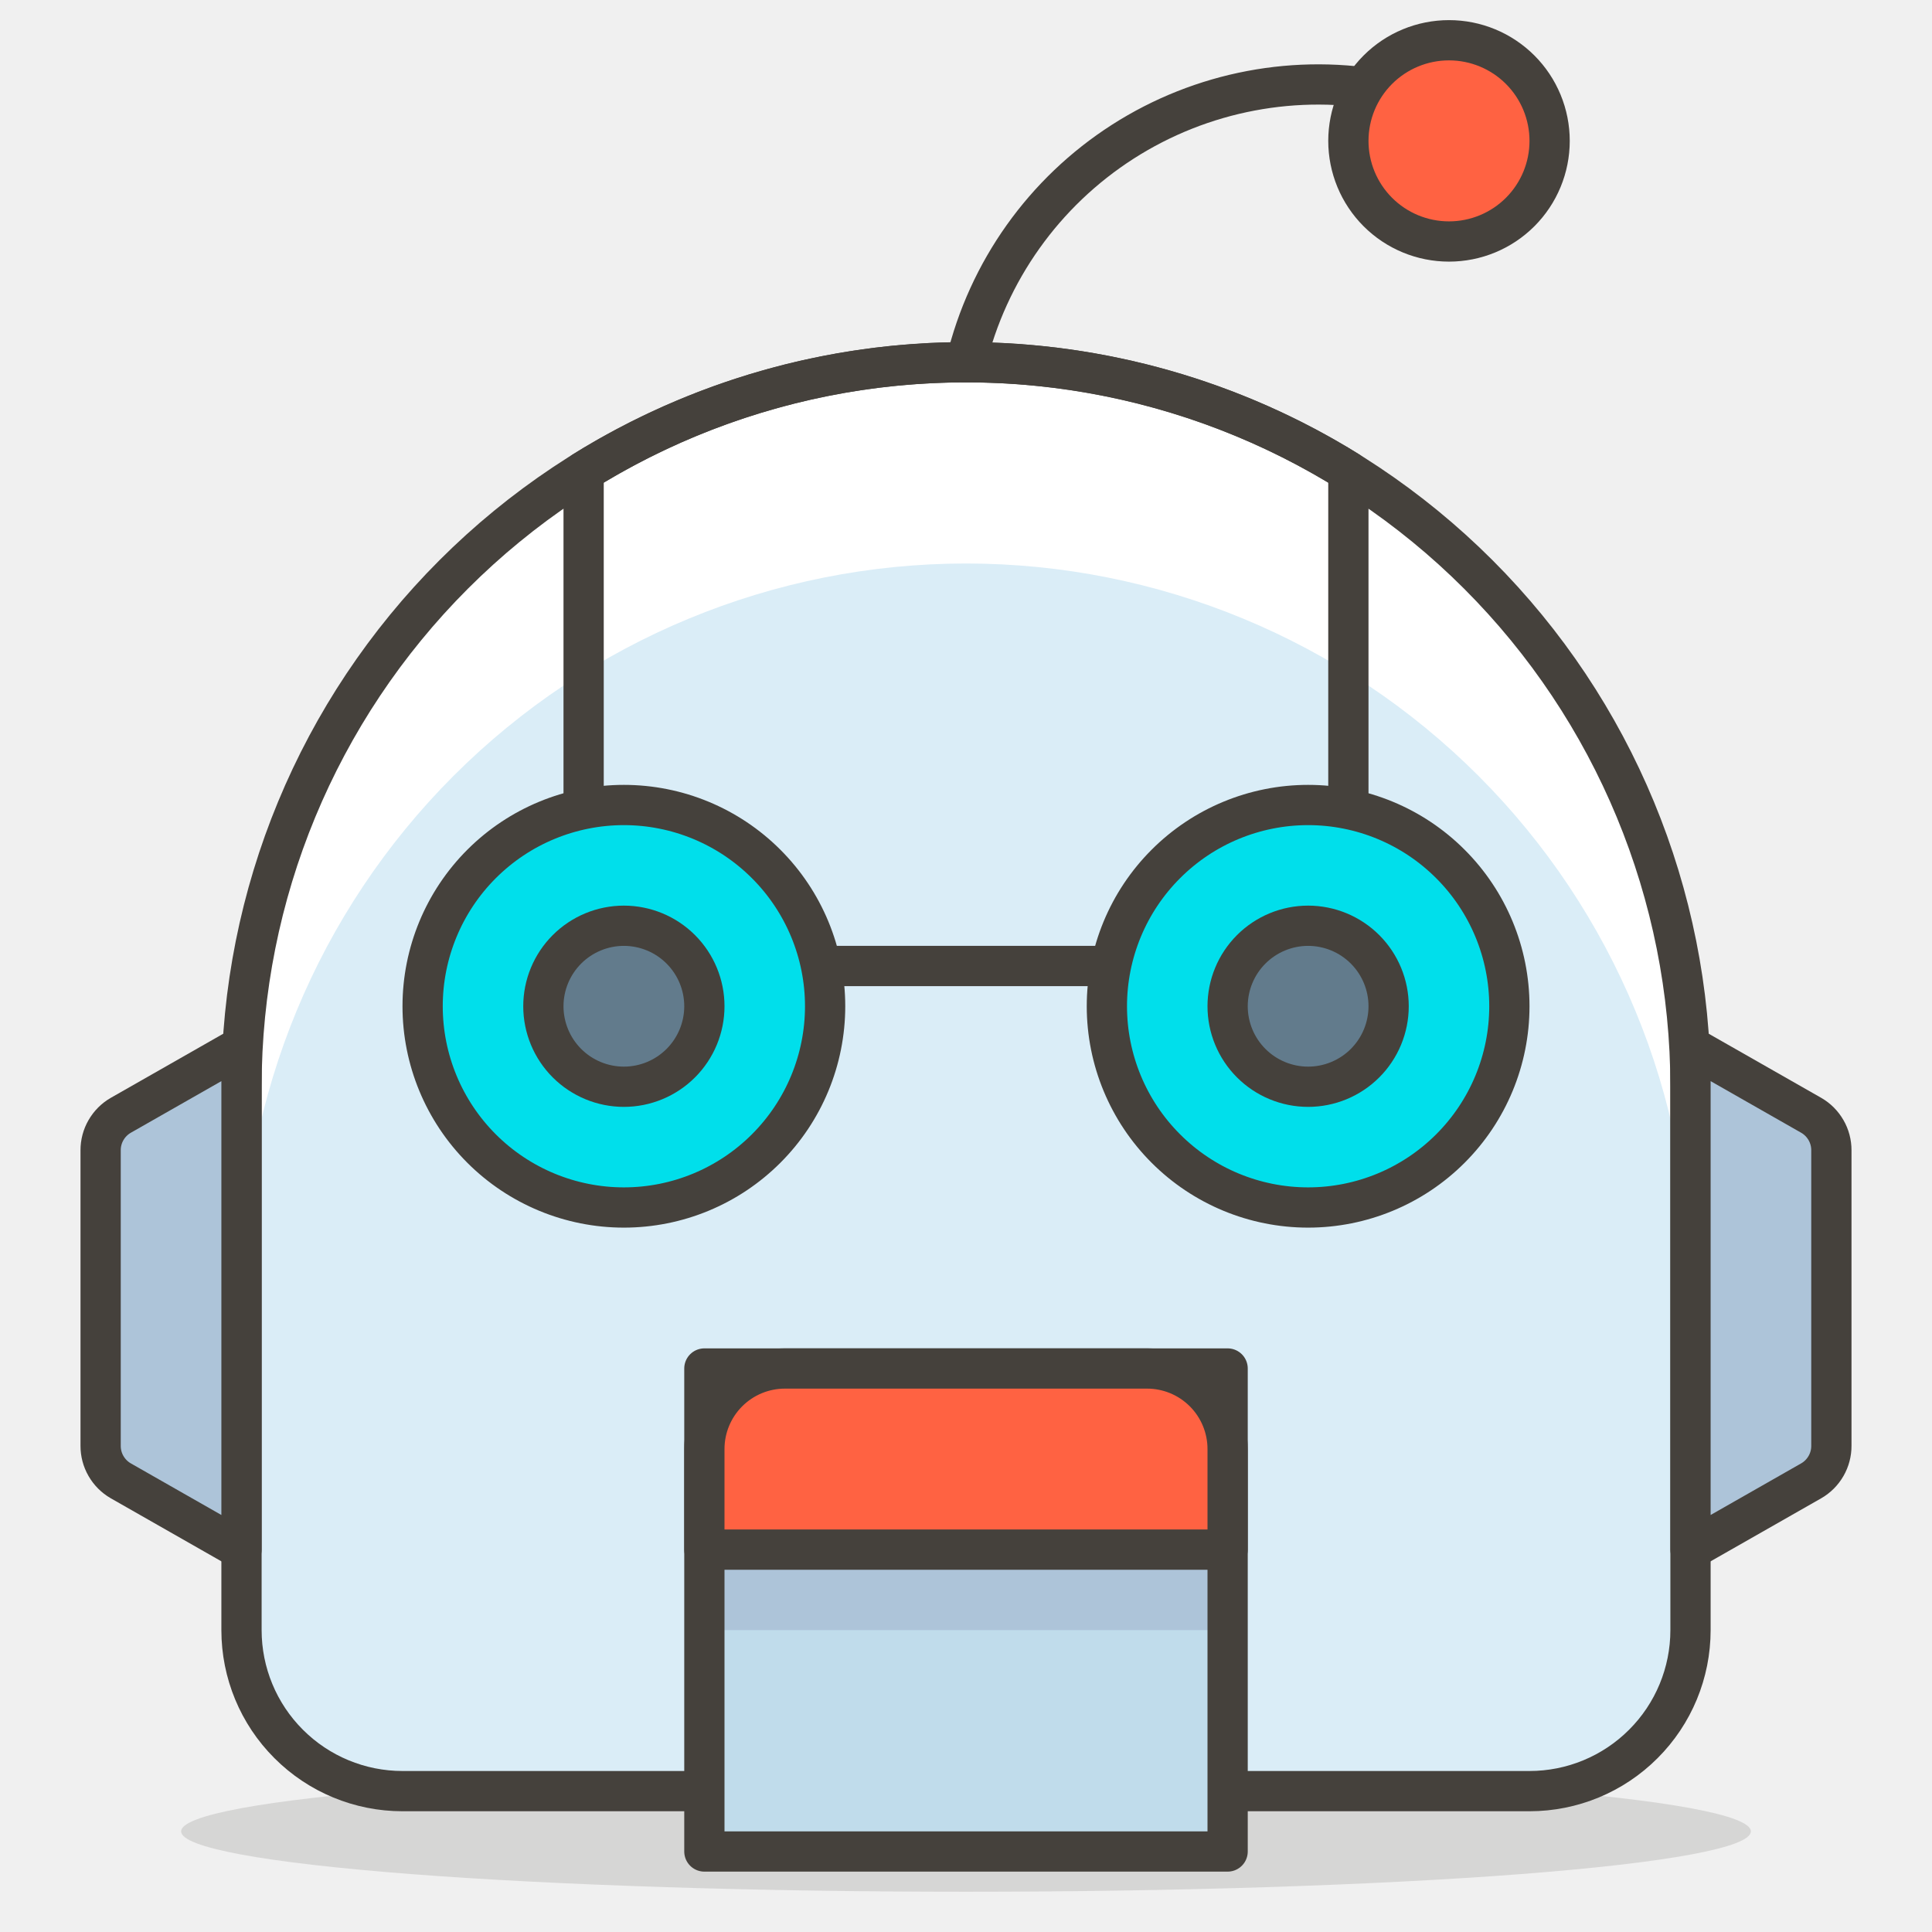
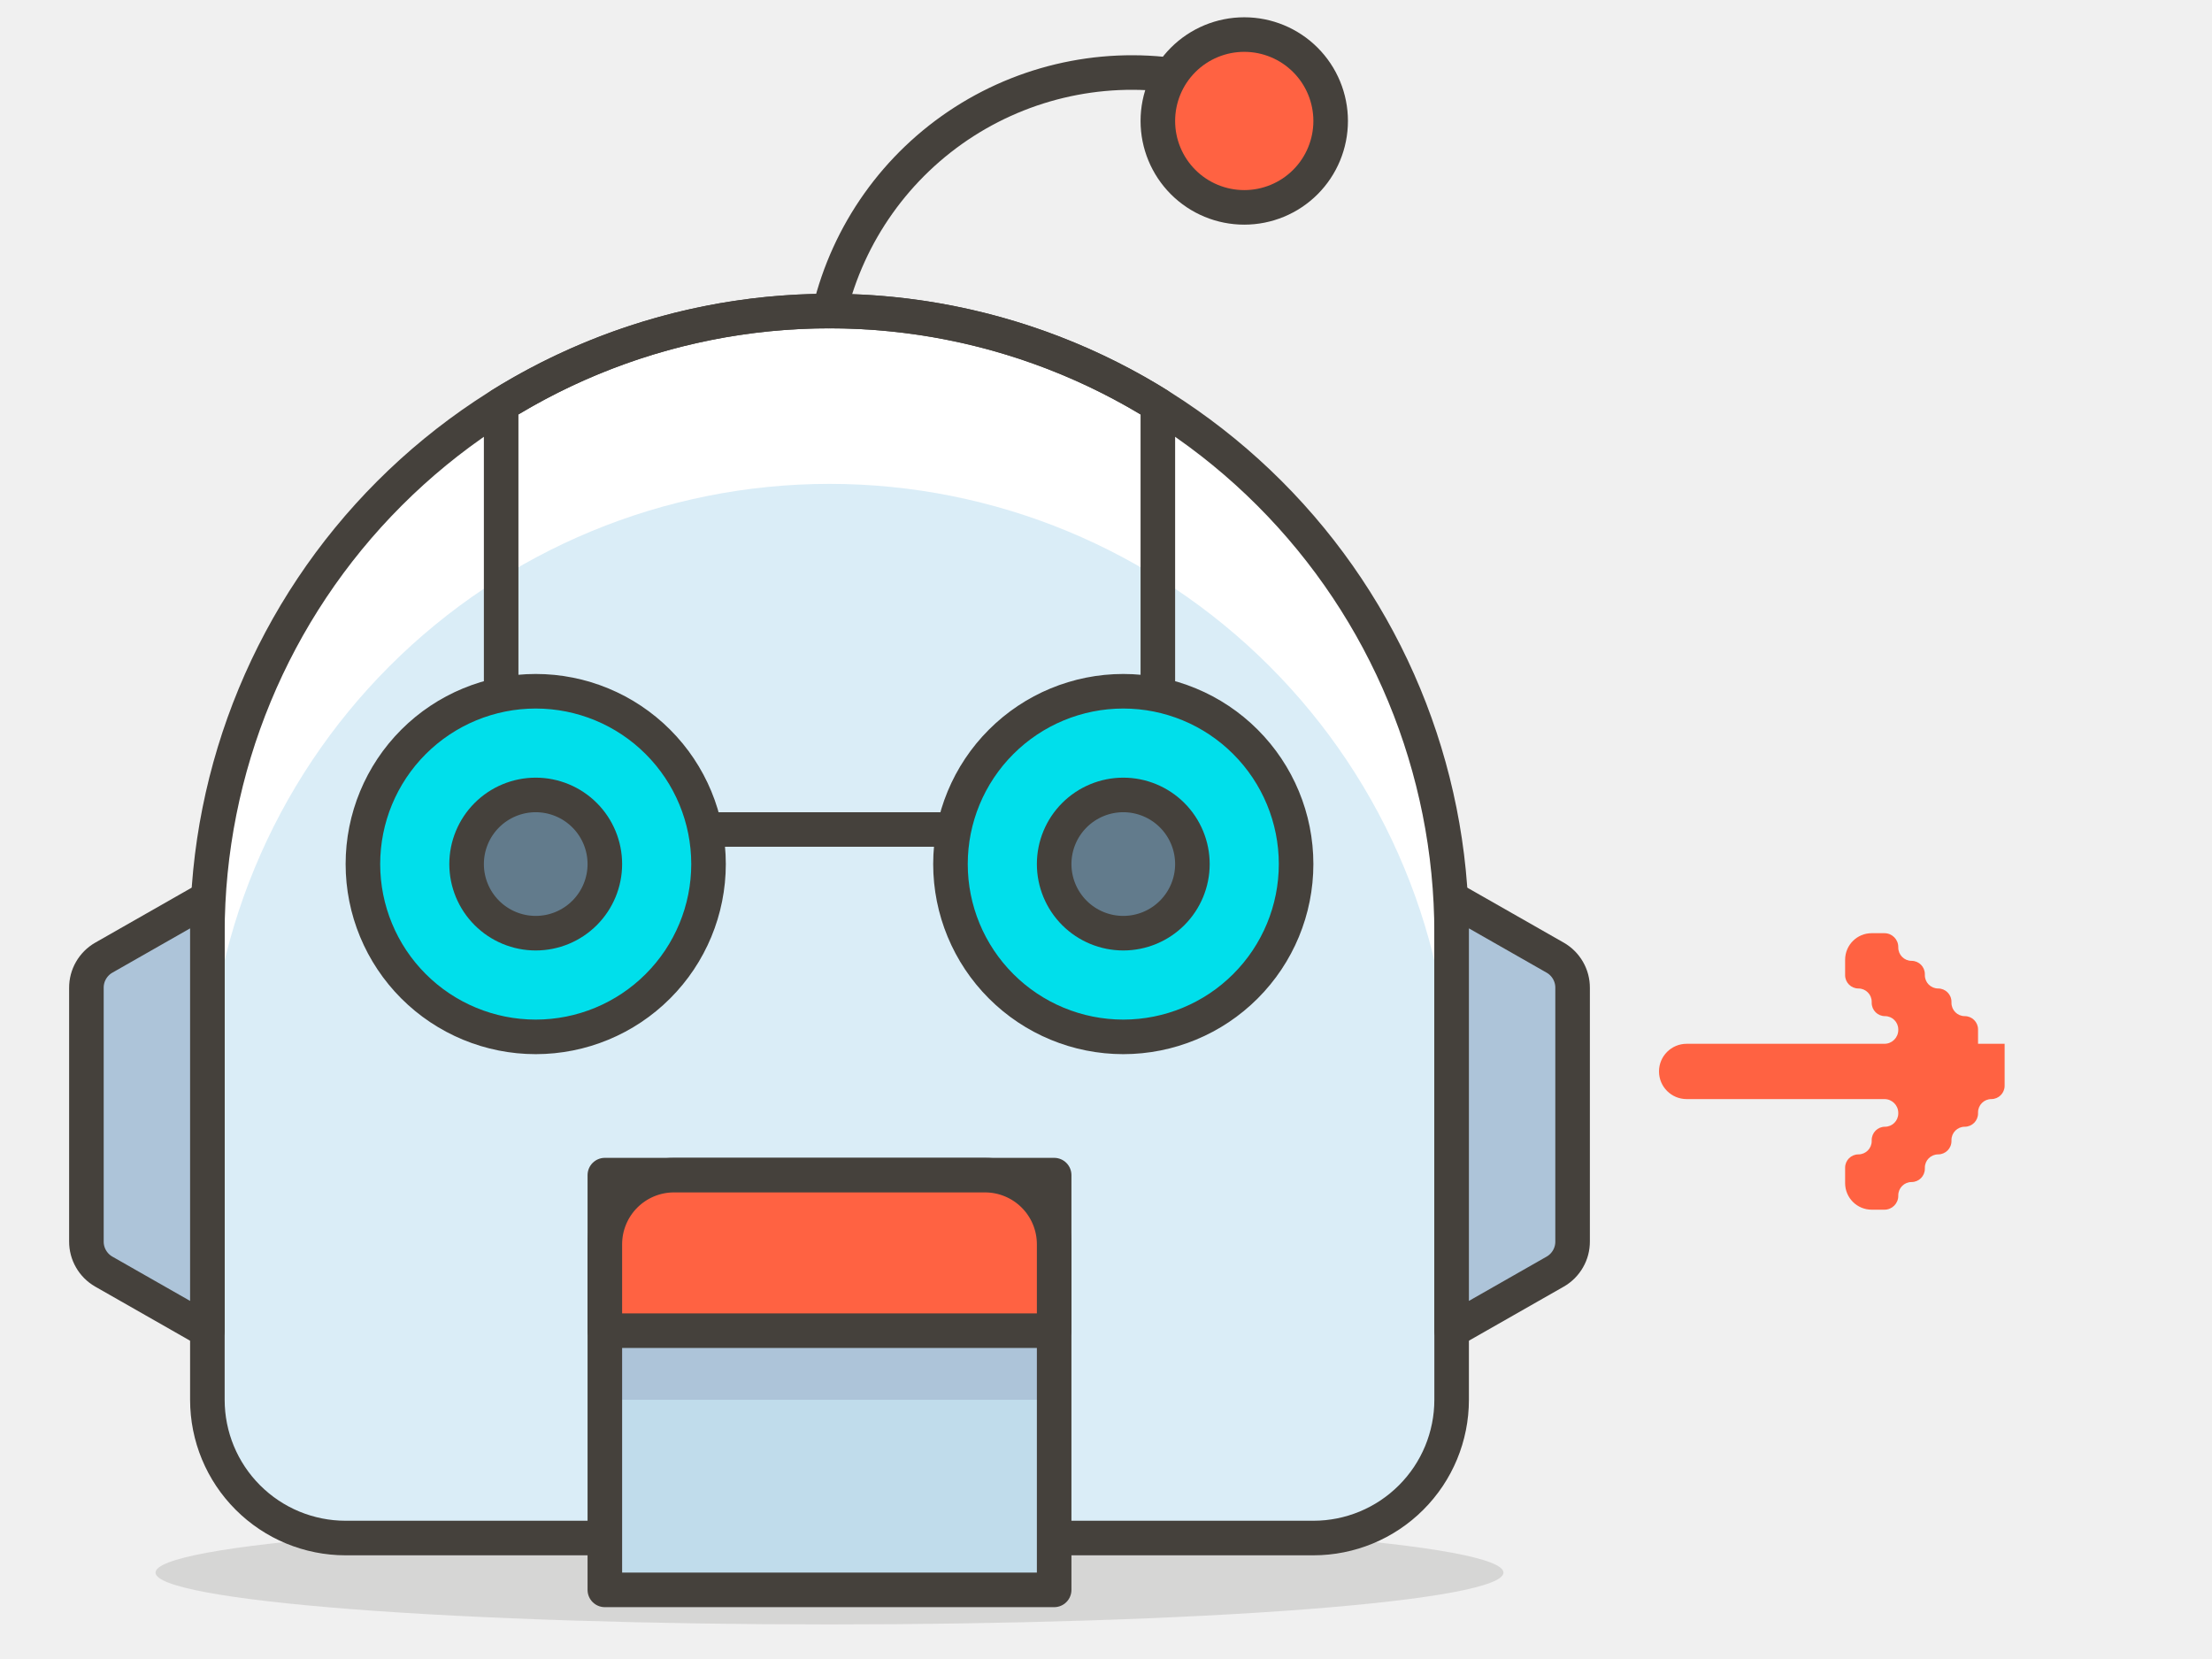
- <svg xmlns="http://www.w3.org/2000/svg" width="48" height="48" viewBox="0 0 48 48" fill="none">
+ <svg xmlns="http://www.w3.org/2000/svg" width="64" height="48" viewBox="0 0 64 48" fill="none">
  <path opacity="0.15" d="M4.5 45.5C4.5 45.898 6.554 46.279 10.211 46.561C13.868 46.842 18.828 47 24 47C29.172 47 34.132 46.842 37.789 46.561C41.446 46.279 43.5 45.898 43.5 45.5C43.5 45.102 41.446 44.721 37.789 44.439C34.132 44.158 29.172 44 24 44C18.828 44 13.868 44.158 10.211 44.439C6.554 44.721 4.5 45.102 4.5 45.5Z" fill="#45413C" />
  <path d="M42 40.5C42 41.561 41.579 42.578 40.828 43.328C40.078 44.079 39.061 44.5 38 44.5H10C8.939 44.5 7.922 44.079 7.172 43.328C6.421 42.578 6 41.561 6 40.5V27C6 22.226 7.896 17.648 11.272 14.272C14.648 10.896 19.226 9 24 9C28.774 9 33.352 10.896 36.728 14.272C40.104 17.648 42 22.226 42 27V40.5Z" fill="#DAEDF7" />
  <path d="M24 9C19.226 9 14.648 10.896 11.272 14.272C7.896 17.648 6 22.226 6 27V32C6 27.226 7.896 22.648 11.272 19.272C14.648 15.896 19.226 14 24 14C28.774 14 33.352 15.896 36.728 19.272C40.104 22.648 42 27.226 42 32V27C42 22.226 40.104 17.648 36.728 14.272C33.352 10.896 28.774 9 24 9Z" fill="white" />
  <path d="M42 40.5C42 41.561 41.579 42.578 40.828 43.328C40.078 44.079 39.061 44.5 38 44.5H10C8.939 44.5 7.922 44.079 7.172 43.328C6.421 42.578 6 41.561 6 40.5V27C6 22.226 7.896 17.648 11.272 14.272C14.648 10.896 19.226 9 24 9C28.774 9 33.352 10.896 36.728 14.272C40.104 17.648 42 22.226 42 27V40.5Z" stroke="#45413C" stroke-linecap="round" stroke-linejoin="round" />
  <path d="M17.5 34H30.5V46H17.5V34Z" fill="#C0DCEB" />
  <path d="M17.5 38.5H30.5V40.5H17.5V38.5Z" fill="#ADC4D9" />
  <path d="M45.5 35.92C45.501 36.096 45.455 36.27 45.367 36.422C45.279 36.575 45.153 36.702 45 36.79L42 38.5V26L45 27.71C45.153 27.798 45.279 27.925 45.367 28.078C45.455 28.23 45.501 28.404 45.5 28.58V35.92ZM2.5 35.92C2.499 36.096 2.545 36.27 2.633 36.422C2.721 36.575 2.847 36.702 3 36.79L6 38.5V26L3 27.71C2.847 27.798 2.721 27.925 2.633 28.078C2.545 28.23 2.499 28.404 2.5 28.58V35.92Z" fill="#ADC4D9" stroke="#45413C" stroke-linecap="round" stroke-linejoin="round" />
  <path d="M24 9C24.542 6.739 25.938 4.776 27.895 3.521C29.853 2.267 32.219 1.818 34.5 2.27" stroke="#45413C" stroke-linecap="round" stroke-linejoin="round" />
  <path d="M33.5 3.5C33.5 4.163 33.763 4.799 34.232 5.268C34.701 5.737 35.337 6 36 6C36.663 6 37.299 5.737 37.768 5.268C38.237 4.799 38.5 4.163 38.5 3.5C38.5 2.837 38.237 2.201 37.768 1.732C37.299 1.263 36.663 1 36 1C35.337 1 34.701 1.263 34.232 1.732C33.763 2.201 33.5 2.837 33.5 3.5Z" fill="#FF6242" stroke="#45413C" stroke-linecap="round" stroke-linejoin="round" />
  <path d="M17.5 34H30.5V46H17.5V34Z" stroke="#45413C" stroke-linecap="round" stroke-linejoin="round" />
  <path d="M19.5 34H28.5C29.03 34 29.539 34.211 29.914 34.586C30.289 34.961 30.5 35.47 30.5 36V38.5H17.5V36C17.5 35.47 17.711 34.961 18.086 34.586C18.461 34.211 18.97 34 19.5 34Z" fill="#FF6242" stroke="#45413C" stroke-linecap="round" stroke-linejoin="round" />
  <path d="M33.5 11.71C30.648 9.938 27.358 8.999 24 8.999C20.642 8.999 17.352 9.938 14.5 11.71V24H33.5V11.71Z" stroke="#45413C" stroke-linecap="round" stroke-linejoin="round" />
  <path d="M27.5 25C27.5 26.326 28.027 27.598 28.965 28.535C29.902 29.473 31.174 30 32.5 30C33.826 30 35.098 29.473 36.035 28.535C36.973 27.598 37.5 26.326 37.5 25C37.5 23.674 36.973 22.402 36.035 21.465C35.098 20.527 33.826 20 32.5 20C31.174 20 29.902 20.527 28.965 21.465C28.027 22.402 27.5 23.674 27.5 25Z" fill="#00DFEB" stroke="#45413C" stroke-linecap="round" stroke-linejoin="round" />
  <path d="M30.5 25C30.5 25.53 30.711 26.039 31.086 26.414C31.461 26.789 31.97 27 32.5 27C33.03 27 33.539 26.789 33.914 26.414C34.289 26.039 34.5 25.53 34.5 25C34.5 24.47 34.289 23.961 33.914 23.586C33.539 23.211 33.03 23 32.5 23C31.97 23 31.461 23.211 31.086 23.586C30.711 23.961 30.5 24.47 30.5 25Z" fill="#627B8C" stroke="#45413C" stroke-linecap="round" stroke-linejoin="round" />
  <path d="M10.5 25C10.5 26.326 11.027 27.598 11.964 28.535C12.902 29.473 14.174 30 15.5 30C16.826 30 18.098 29.473 19.035 28.535C19.973 27.598 20.5 26.326 20.5 25C20.5 23.674 19.973 22.402 19.035 21.465C18.098 20.527 16.826 20 15.5 20C14.174 20 12.902 20.527 11.964 21.465C11.027 22.402 10.5 23.674 10.5 25Z" fill="#00DFEB" stroke="#45413C" stroke-linecap="round" stroke-linejoin="round" />
  <path d="M13.5 25C13.5 25.53 13.711 26.039 14.086 26.414C14.461 26.789 14.97 27 15.5 27C16.03 27 16.539 26.789 16.914 26.414C17.289 26.039 17.5 25.53 17.5 25C17.5 24.47 17.289 23.961 16.914 23.586C16.539 23.211 16.03 23 15.5 23C14.97 23 14.461 23.211 14.086 23.586C13.711 23.961 13.5 24.47 13.5 25Z" fill="#627B8C" stroke="#45413C" stroke-linecap="round" stroke-linejoin="round" />
+   <path d="M58 30.2V31.415C58 31.628 57.828 31.8 57.615 31.8V31.8C57.403 31.8 57.231 31.972 57.231 32.185V32.215C57.231 32.428 57.059 32.6 56.846 32.6V32.6C56.634 32.6 56.462 32.772 56.462 32.985V33.015C56.462 33.228 56.289 33.4 56.077 33.4V33.4C55.864 33.4 55.692 33.572 55.692 33.785V33.815C55.692 34.028 55.52 34.2 55.308 34.2V34.2C55.095 34.2 54.923 34.372 54.923 34.585V34.6C54.923 34.821 54.744 35 54.523 35H54.154C53.729 35 53.385 34.656 53.385 34.231V33.785C53.385 33.572 53.557 33.4 53.769 33.4V33.4C53.982 33.4 54.154 33.228 54.154 33.015V32.985C54.154 32.772 54.326 32.6 54.538 32.6V32.6C54.751 32.6 54.923 32.428 54.923 32.215V32.2C54.923 31.979 54.744 31.8 54.523 31.8H48.8C48.358 31.8 48 31.442 48 31V31C48 30.558 48.358 30.2 48.8 30.2H54.523C54.744 30.2 54.923 30.021 54.923 29.8V29.785C54.923 29.572 54.751 29.4 54.538 29.4V29.4C54.326 29.4 54.154 29.228 54.154 29.015V28.985C54.154 28.772 53.982 28.6 53.769 28.6V28.6C53.557 28.6 53.385 28.428 53.385 28.215V27.769C53.385 27.344 53.729 27 54.154 27H54.523C54.744 27 54.923 27.179 54.923 27.4V27.415C54.923 27.628 55.095 27.8 55.308 27.8V27.8C55.52 27.8 55.692 27.972 55.692 28.185V28.215C55.692 28.428 55.864 28.6 56.077 28.6V28.6C56.289 28.6 56.462 28.772 56.462 28.985V29.015C56.462 29.228 56.634 29.4 56.846 29.4V29.4C57.059 29.4 57.231 29.572 57.231 29.785V30.2" fill="#FF6242" />
</svg>
